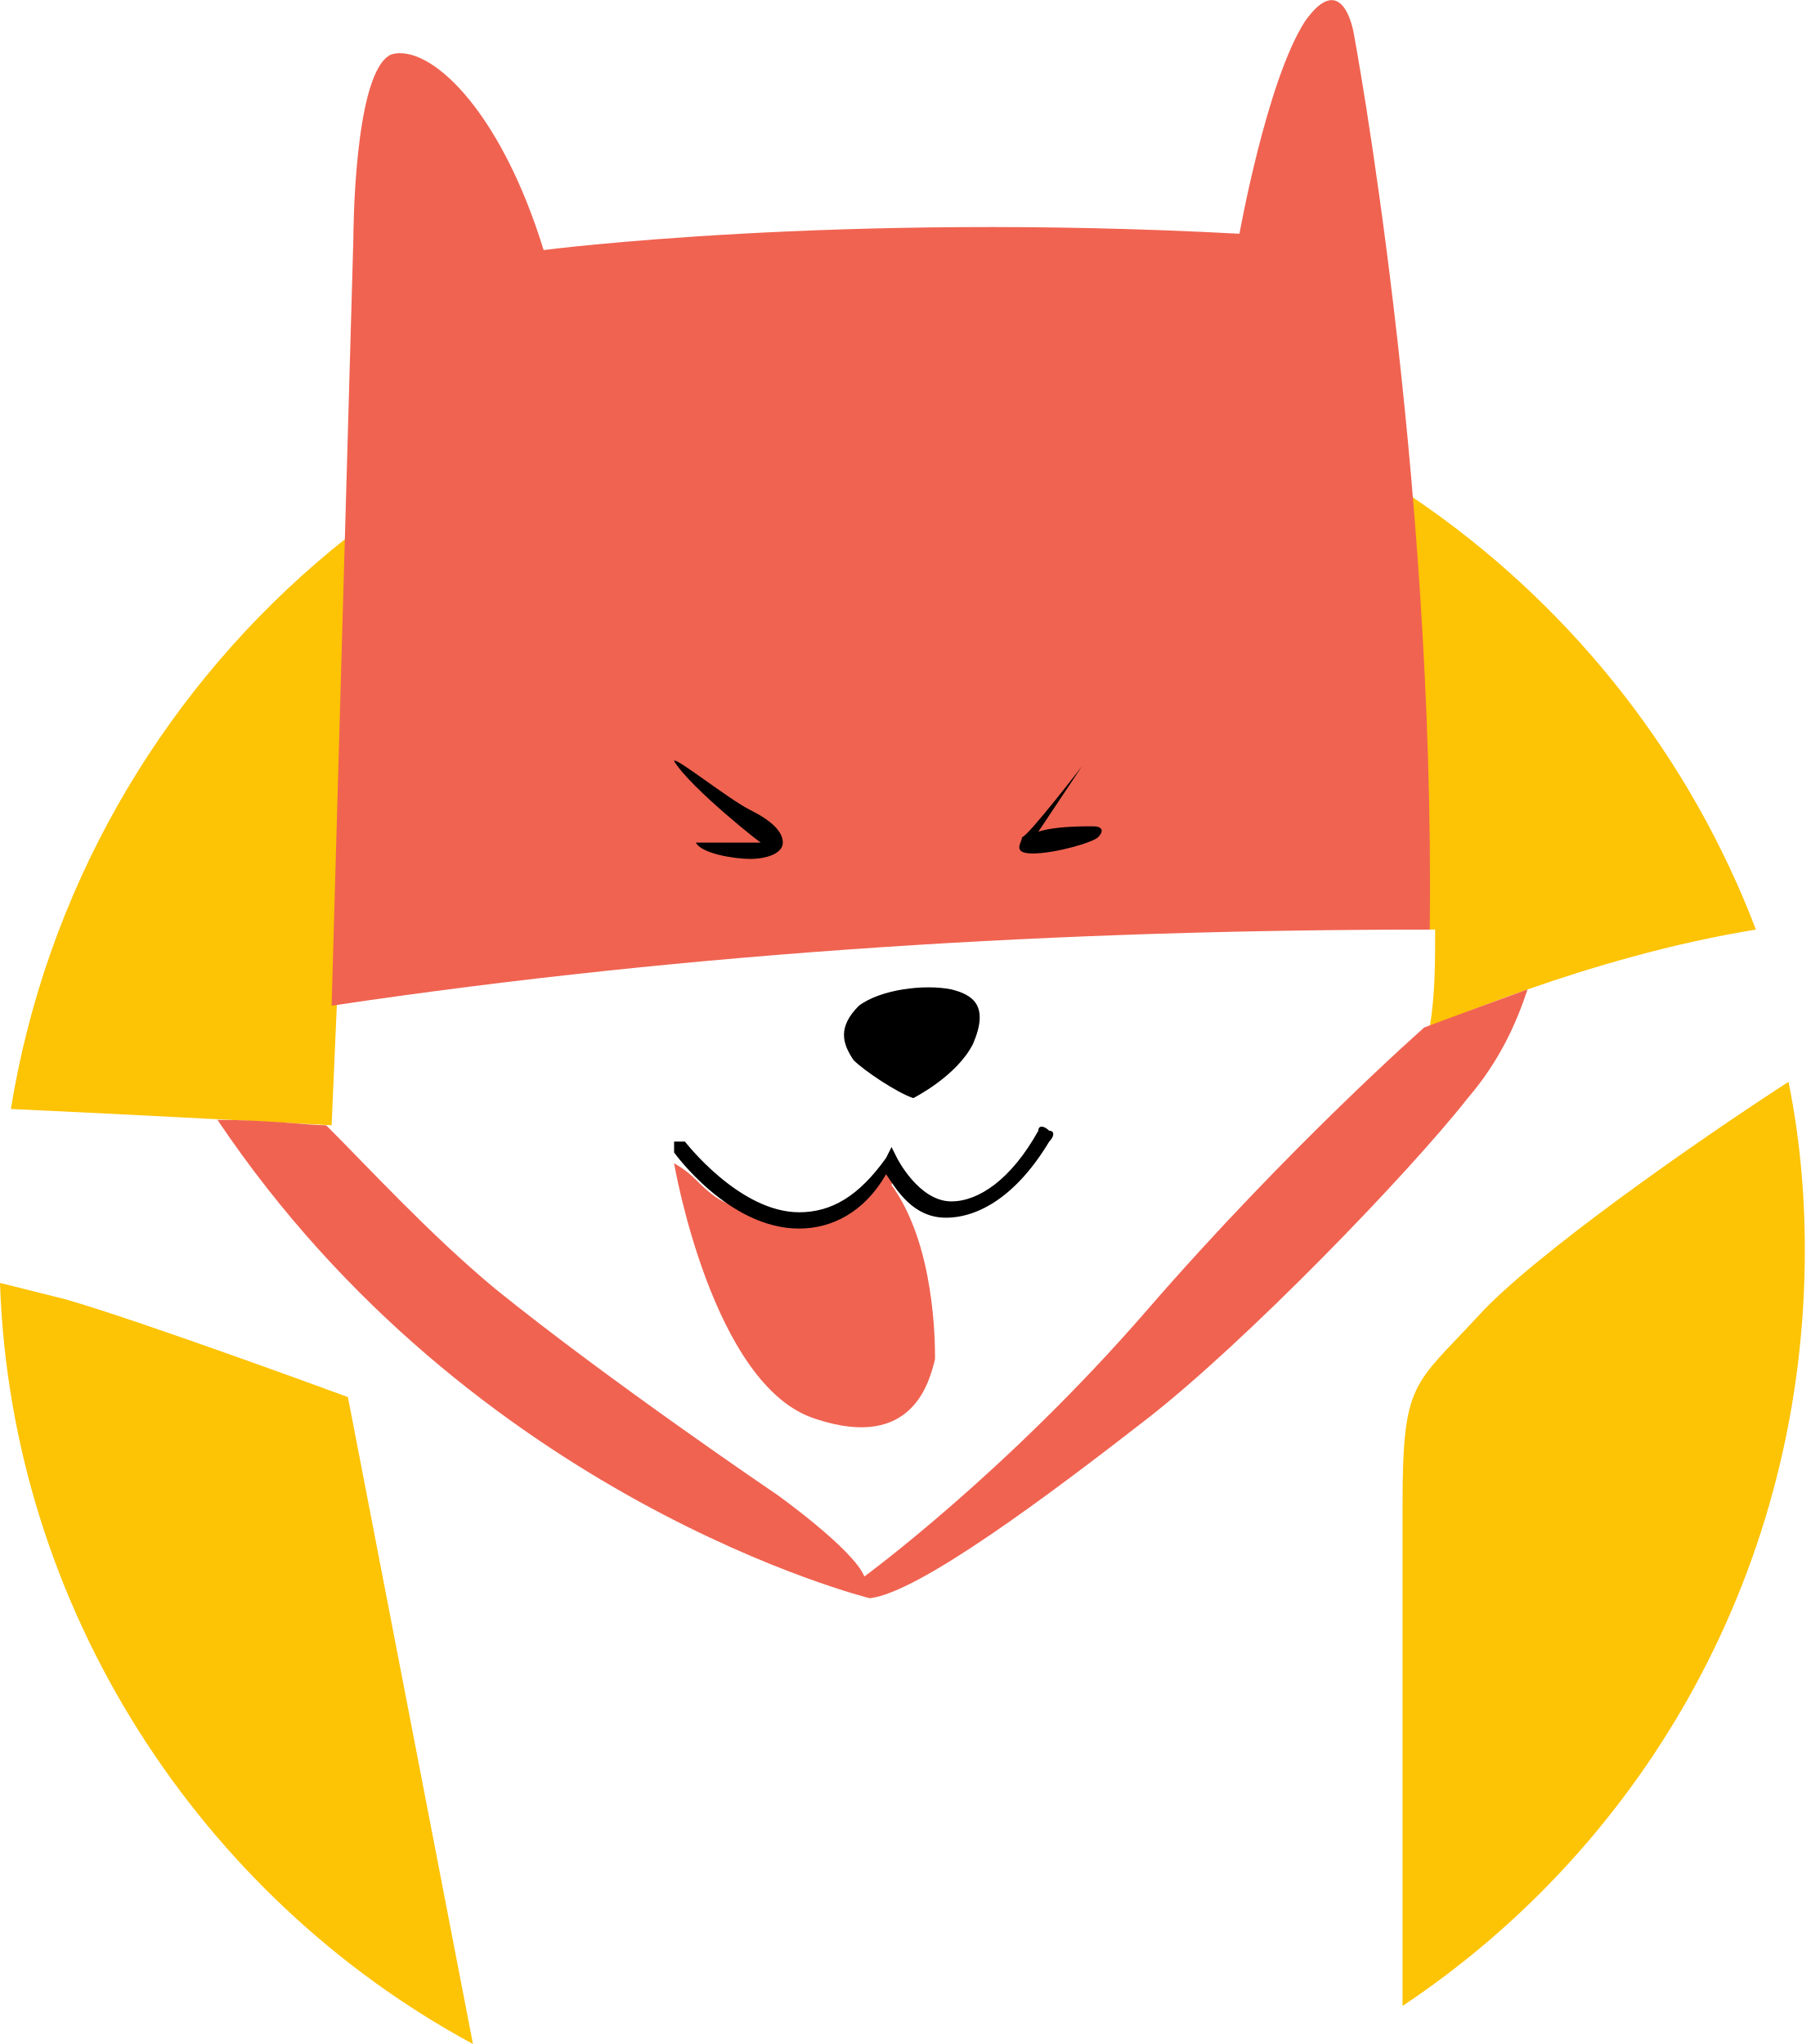
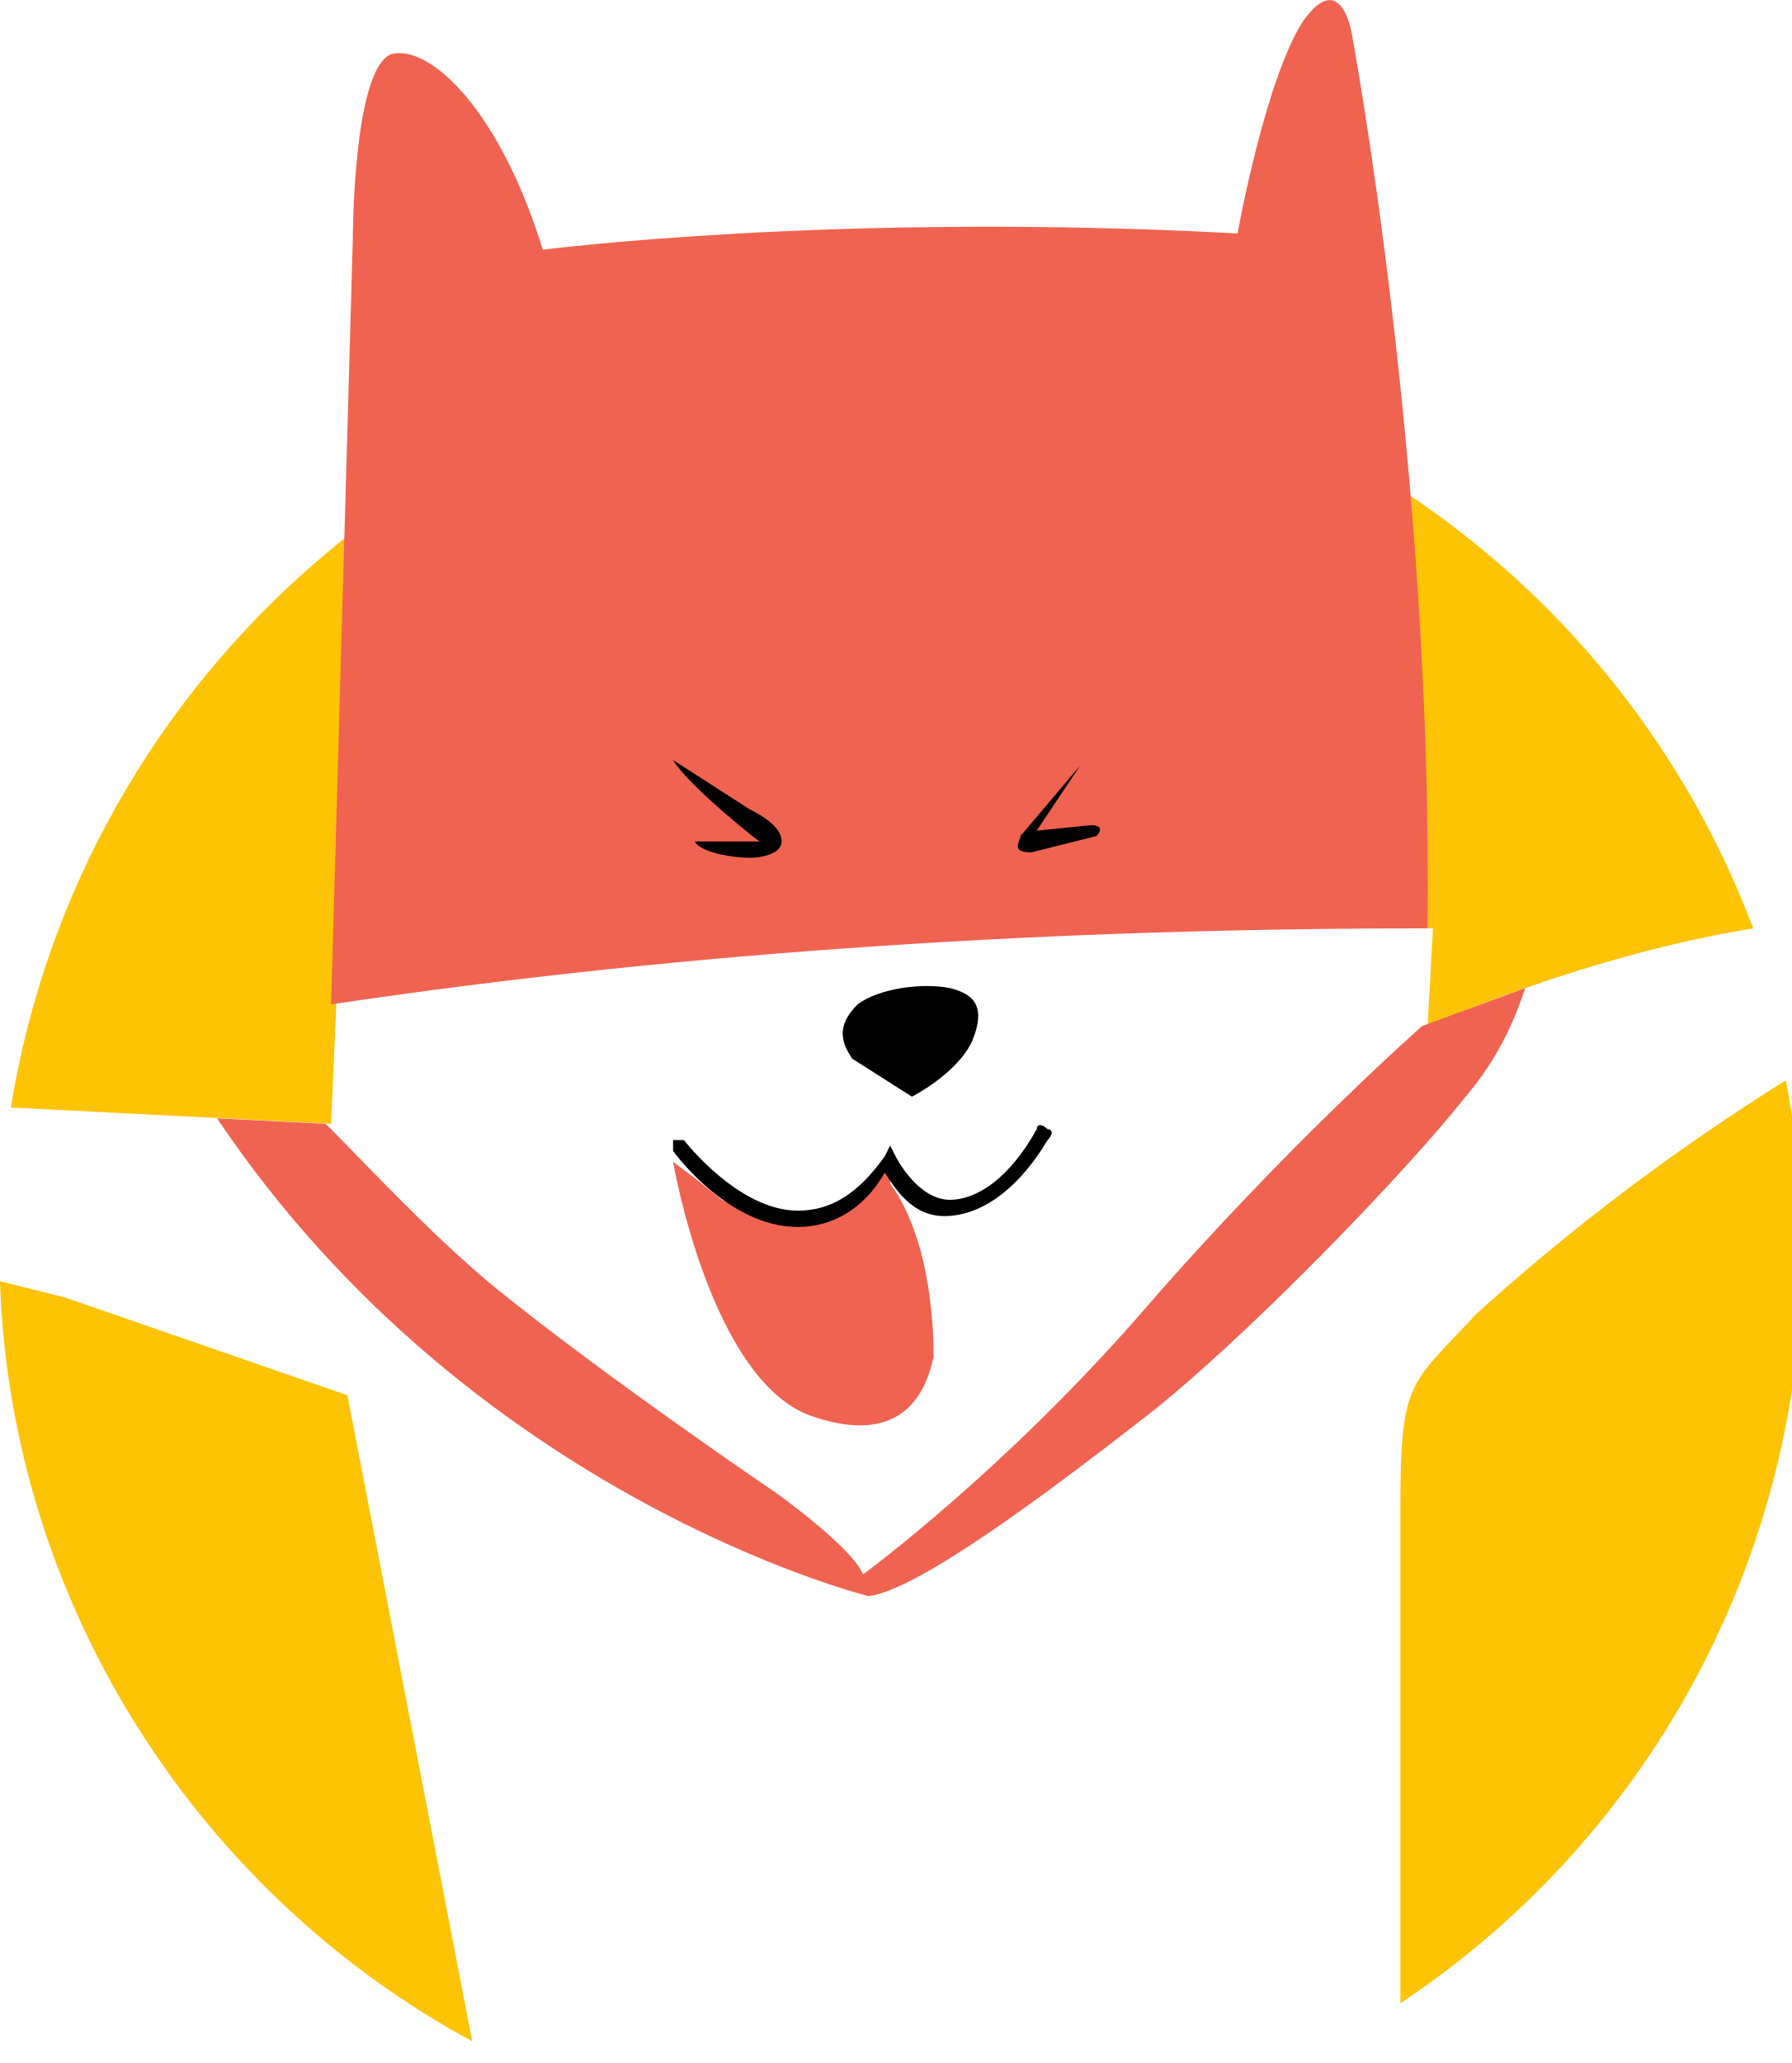
- <svg xmlns="http://www.w3.org/2000/svg" version="1.1" id="Layer_2" x="0px" y="0px" viewBox="0 0 33.3 37.6" style="enable-background:new 0 0 33.3 37.6;" xml:space="preserve">
-   <style type="text/css">
-     .st0 {
-       fill: #FDC305;
-     }
-     .st1 {
-       fill: #F06351;
-     }
-   </style>
-   <g>
-     <path class="st0" d="M6.1,20.7l0.1-2.3c6.7-0.9,13.4-1.4,20.2-1.3c0,0.6,0,1.2-0.1,1.8c0,0,2.9-1.3,6-1.8     c-2.4-6.3-8.5-10.8-15.6-10.8c-8.3,0-15.2,6.1-16.5,14.1C2.4,20.5,6.1,20.7,6.1,20.7z" />
-     <path class="st0" d="M27.2,24.2c-1.2,1.3-1.4,1.2-1.4,3.5c0,0.9,0,4.9,0,9.2c4.5-3,7.4-8.1,7.4-13.9c0-1.1-0.1-2.1-0.3-3.1     C31.2,21,28.2,23.1,27.2,24.2z" />
-     <path class="st0" d="M6.4,25.7c0,0-3.8-1.4-5.2-1.8c-0.4-0.1-0.8-0.2-1.2-0.3c0.2,6,3.7,11.3,8.7,14L6.4,25.7z" />
-   </g>
-   <path class="st1" d="M26.3,17.1c0.1-8.5-1.4-16.5-1.4-16.5S24.7-0.6,24,0.4c-0.7,1.1-1.2,3.9-1.2,3.9c-7.4-0.4-12.8,0.3-12.8,0.3   C9.2,2,7.9,0.8,7.2,1C6.5,1.3,6.5,4.4,6.5,4.4L6.1,18.5C12.8,17.5,19.6,17.1,26.3,17.1z" />
-   <path d="M12.4,14c0-0.1,1,0.7,1.4,0.9c0.4,0.2,0.6,0.4,0.6,0.6c0,0.2-0.3,0.3-0.6,0.3s-0.9-0.1-1-0.3c0,0,0.6,0,0.9,0h0.3   C14.1,15.6,12.7,14.5,12.4,14z" />
-   <path d="M19.9,14.1c0,0-1,1.3-1.1,1.3c0,0.1-0.2,0.3,0.2,0.3s1.1-0.2,1.2-0.3c0.1-0.1,0.1-0.2-0.1-0.2c-0.2,0-0.7,0-1,0.1L19.9,14.1   C19.9,14.1,20,14,19.9,14.1z" />
-   <path d="M16.8,20.2c0,0,0.8-0.4,1.1-1c0.3-0.7,0-0.9-0.4-1c-0.5-0.1-1.3,0-1.7,0.3c-0.4,0.4-0.3,0.7-0.1,1   C15.9,19.7,16.5,20.1,16.8,20.2z" />
-   <path class="st1" d="M16.3,21.5c0,0-0.2,0.4-0.5,0.6c-0.2,0.2-0.6,0.4-1,0.4c-0.6,0-1.1-0.2-1.5-0.4c-0.2-0.1-0.4-0.3-0.5-0.4   c-0.2-0.2-0.4-0.3-0.4-0.3s0.7,4.1,2.6,4.7c1.8,0.6,2.1-0.7,2.2-1.1c0-0.3,0-2.1-0.8-3.2C16.5,21.4,16.4,21.6,16.3,21.5z" />
-   <g>
-     <path d="M14.7,22.6C14.7,22.6,14.7,22.6,14.7,22.6c-1.3,0-2.3-1.4-2.3-1.4c0-0.1,0-0.2,0-0.2c0.1,0,0.2,0,0.2,0c0,0,1,1.3,2.1,1.3     c0,0,0,0,0,0c0.6,0,1.1-0.3,1.6-1l0.1-0.2l0.1,0.2c0,0,0.4,0.8,1,0.8c0.5,0,1.1-0.4,1.6-1.3c0-0.1,0.1-0.1,0.2,0     c0.1,0,0.1,0.1,0,0.2c-0.6,1-1.3,1.4-1.9,1.4c-0.6,0-0.9-0.5-1.1-0.8C15.9,22.3,15.3,22.6,14.7,22.6z" />
-   </g>
-   <path class="st1" d="M26.2,18.9c0,0-2.5,2.2-5.1,5.2S15.9,29,15.9,29c-0.2-0.5-1.6-1.5-1.6-1.5s-3.1-2.1-5.2-3.8   c-1.2-1-2.3-2.2-3.1-3c-0.3,0-1.1-0.1-2-0.1c4.7,7,12,8.8,12,8.8c0.9-0.1,3.3-1.9,5.1-3.3c1.8-1.4,4.8-4.5,5.9-5.9   c0.6-0.7,0.9-1.4,1.1-2C27,18.6,26.2,18.9,26.2,18.9z" />
+ <svg xmlns="http://www.w3.org/2000/svg" viewBox="0 0 33 38">
+   <path fill="#fdc305" d="M6.1 20.7l.1-2.3c6.7-.9 13.4-1.4 20.2-1.3l-.1 1.8s2.9-1.3 6-1.8A16.7 16.7 0 0 0 16.7 6.3C8.4 6.3 1.5 12.4.2 20.4l5.9.3zM27.2 24.2c-1.2 1.3-1.4 1.2-1.4 3.5v9.2a16.6 16.6 0 0 0 7.1-17 40.3 40.3 0 0 0-5.7 4.3zM6.4 25.7l-5.2-1.8-1.2-.3c.2 6 3.7 11.3 8.7 14L6.4 25.7z" />
+   <path fill="#f06351" d="M26.3 17.1C26.4 8.6 24.9.6 24.9.6s-.2-1.2-.9-.2c-.7 1.1-1.2 3.9-1.2 3.9-7.4-.4-12.8.3-12.8.3C9.2 2 7.9.8 7.2 1c-.7.3-.7 3.4-.7 3.4l-.4 14.1c6.7-1 13.5-1.4 20.2-1.4z" />
+   <path d="M12.4 14l1.4.9c.4.2.6.4.6.6 0 .2-.3.3-.6.3s-.9-.1-1-.3H14c.1.1-1.3-1-1.6-1.5zM19.9 14.1l-1.1 1.3c0 .1-.2.3.2.3l1.2-.3c.1-.1.1-.2-.1-.2l-1 .1.8-1.2s.1-.1 0 0zM16.8 20.2s.8-.4 1.1-1c.3-.7 0-.9-.4-1-.5-.1-1.3 0-1.7.3-.4.4-.3.7-.1 1l1.1.7z" />
+   <path fill="#f06351" d="M16.3 21.5s-.2.4-.5.6c-.2.2-.6.4-1 .4-.6 0-1.1-.2-1.5-.4l-.5-.4-.4-.3s.7 4.1 2.6 4.7c1.8.6 2.1-.7 2.2-1.1 0-.3 0-2.1-.8-3.2.1-.4 0-.2-.1-.3z" />
+   <path d="M14.7 22.6c-1.3 0-2.3-1.4-2.3-1.4V21h.2s1 1.3 2.1 1.3c.6 0 1.1-.3 1.6-1l.1-.2.1.2s.4.8 1 .8c.5 0 1.1-.4 1.6-1.3 0-.1.1-.1.2 0 .1 0 .1.1 0 .2-.6 1-1.3 1.4-1.9 1.4-.6 0-.9-.5-1.1-.8-.4.7-1 1-1.6 1z" />
+   <path fill="#f06351" d="M26.2 18.9s-2.5 2.2-5.1 5.2-5.2 4.9-5.2 4.9c-.2-.5-1.6-1.5-1.6-1.5s-3.1-2.1-5.2-3.8c-1.2-1-2.3-2.2-3.1-3l-2-.1c4.7 7 12 8.8 12 8.8.9-.1 3.3-1.9 5.1-3.3 1.8-1.4 4.8-4.5 5.9-5.9.6-.7.9-1.4 1.1-2l-1.9.7z" />
</svg>
